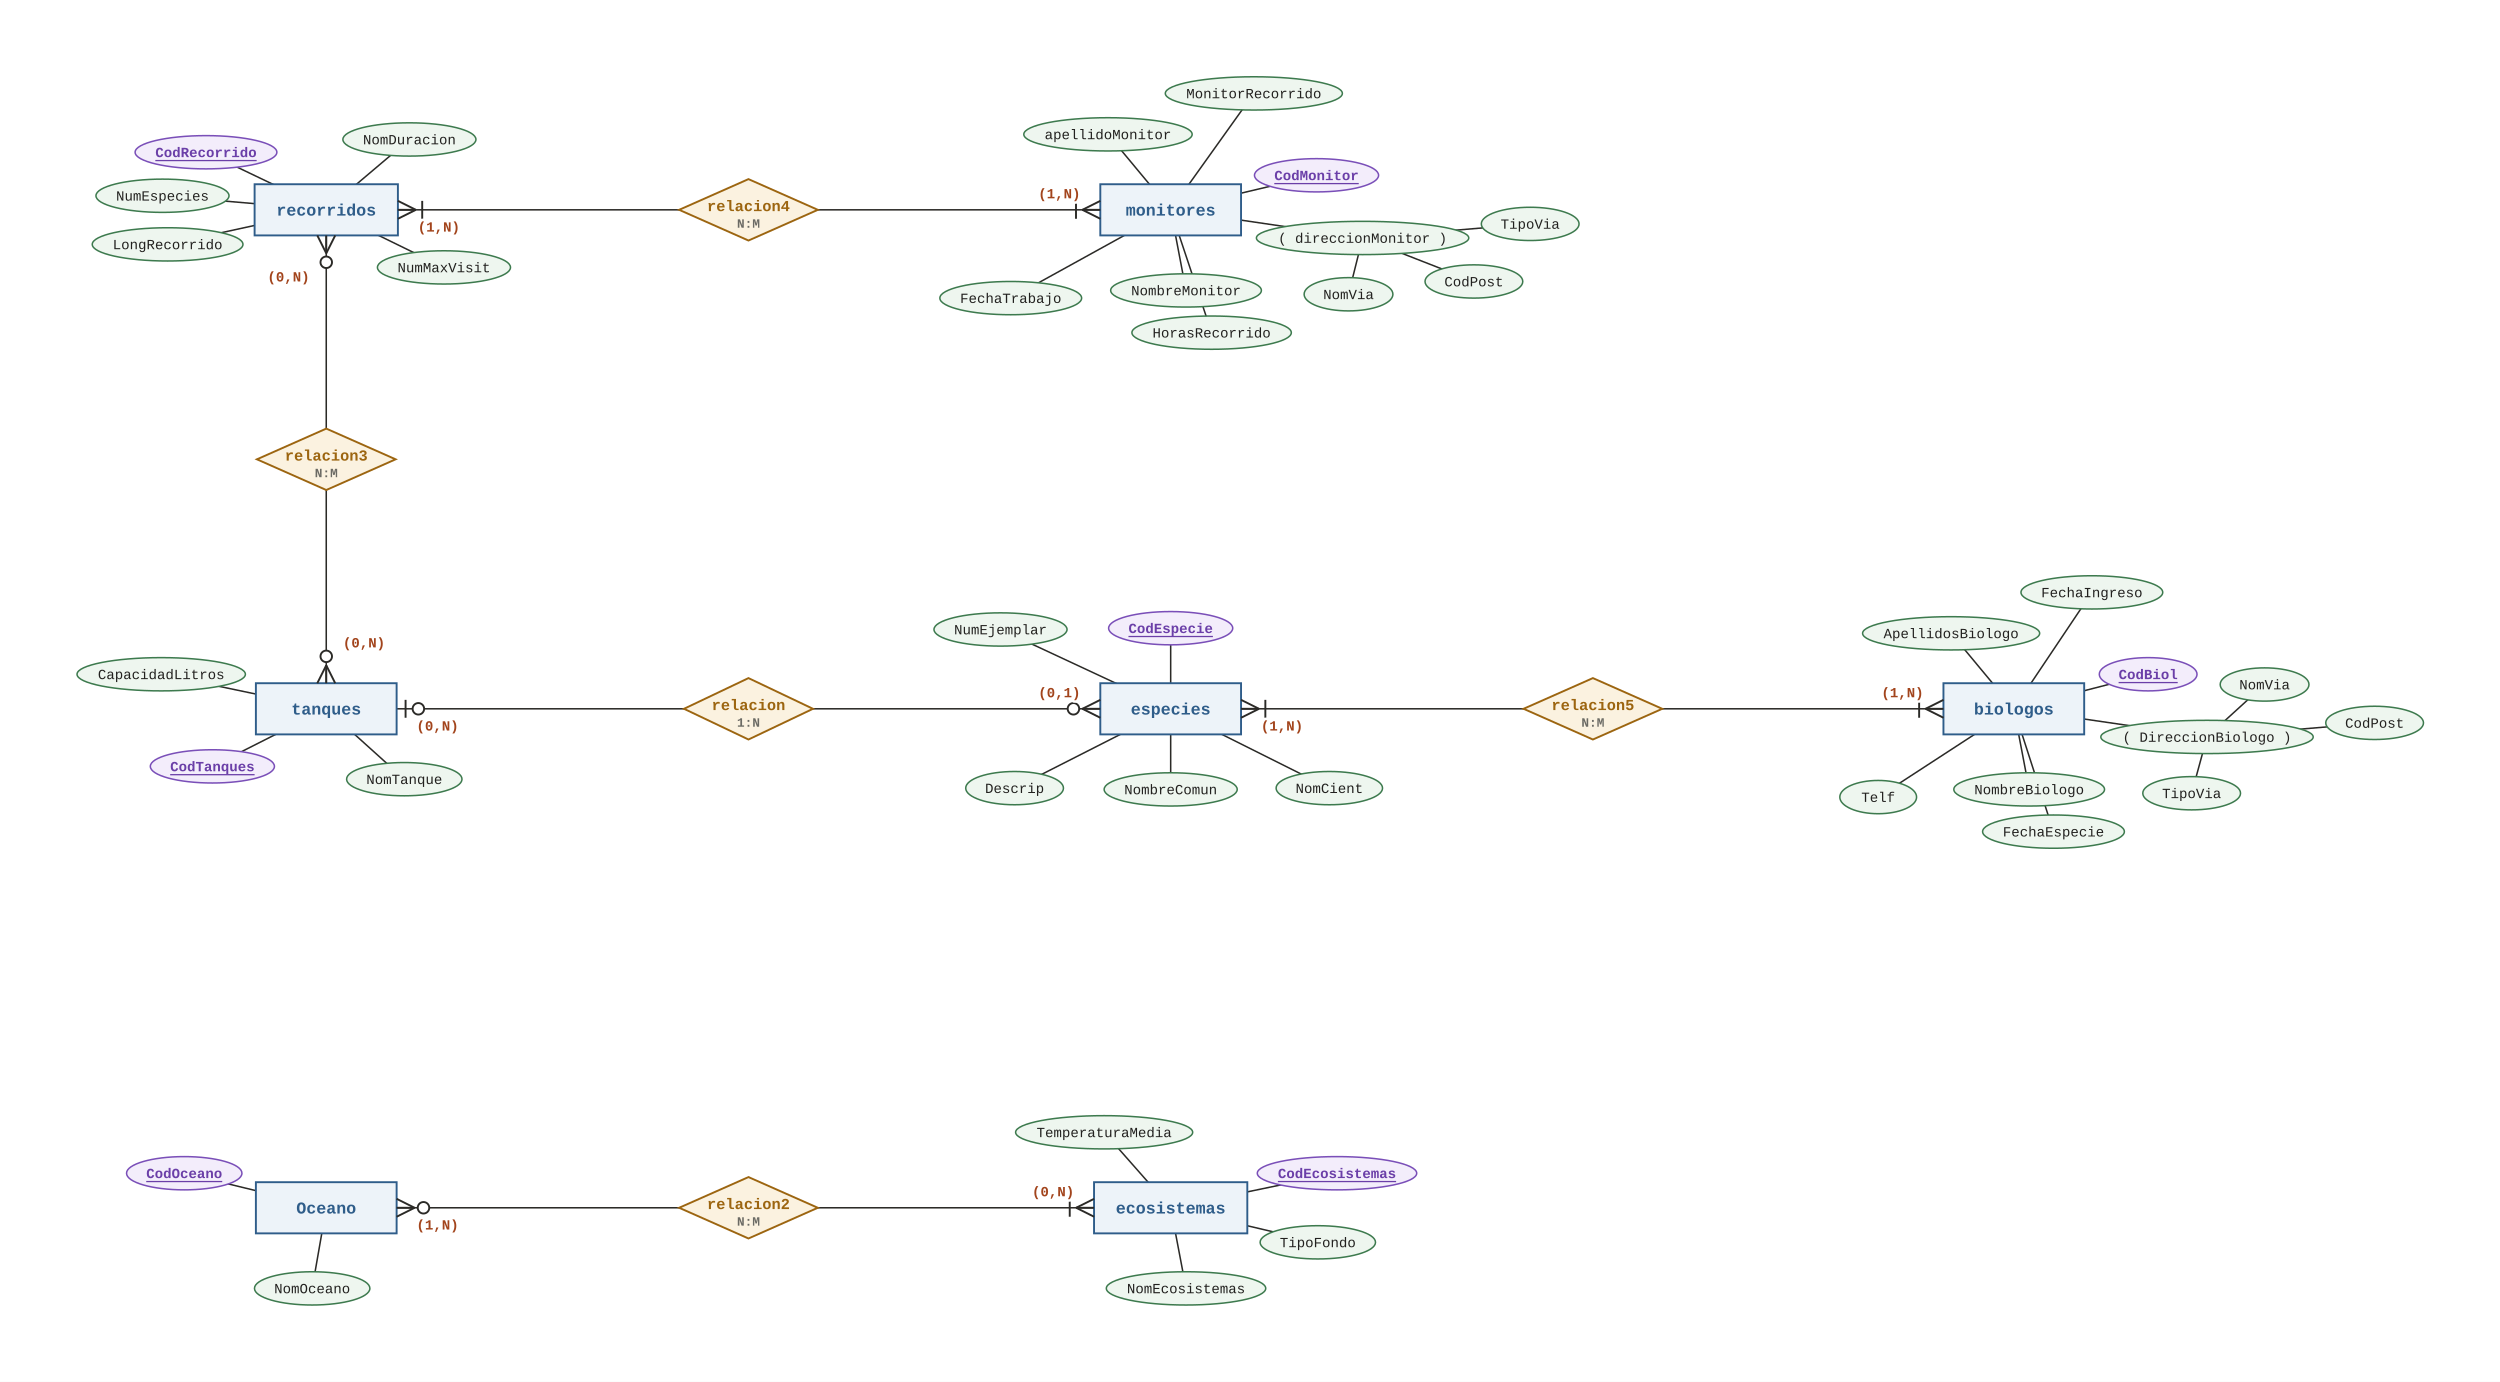
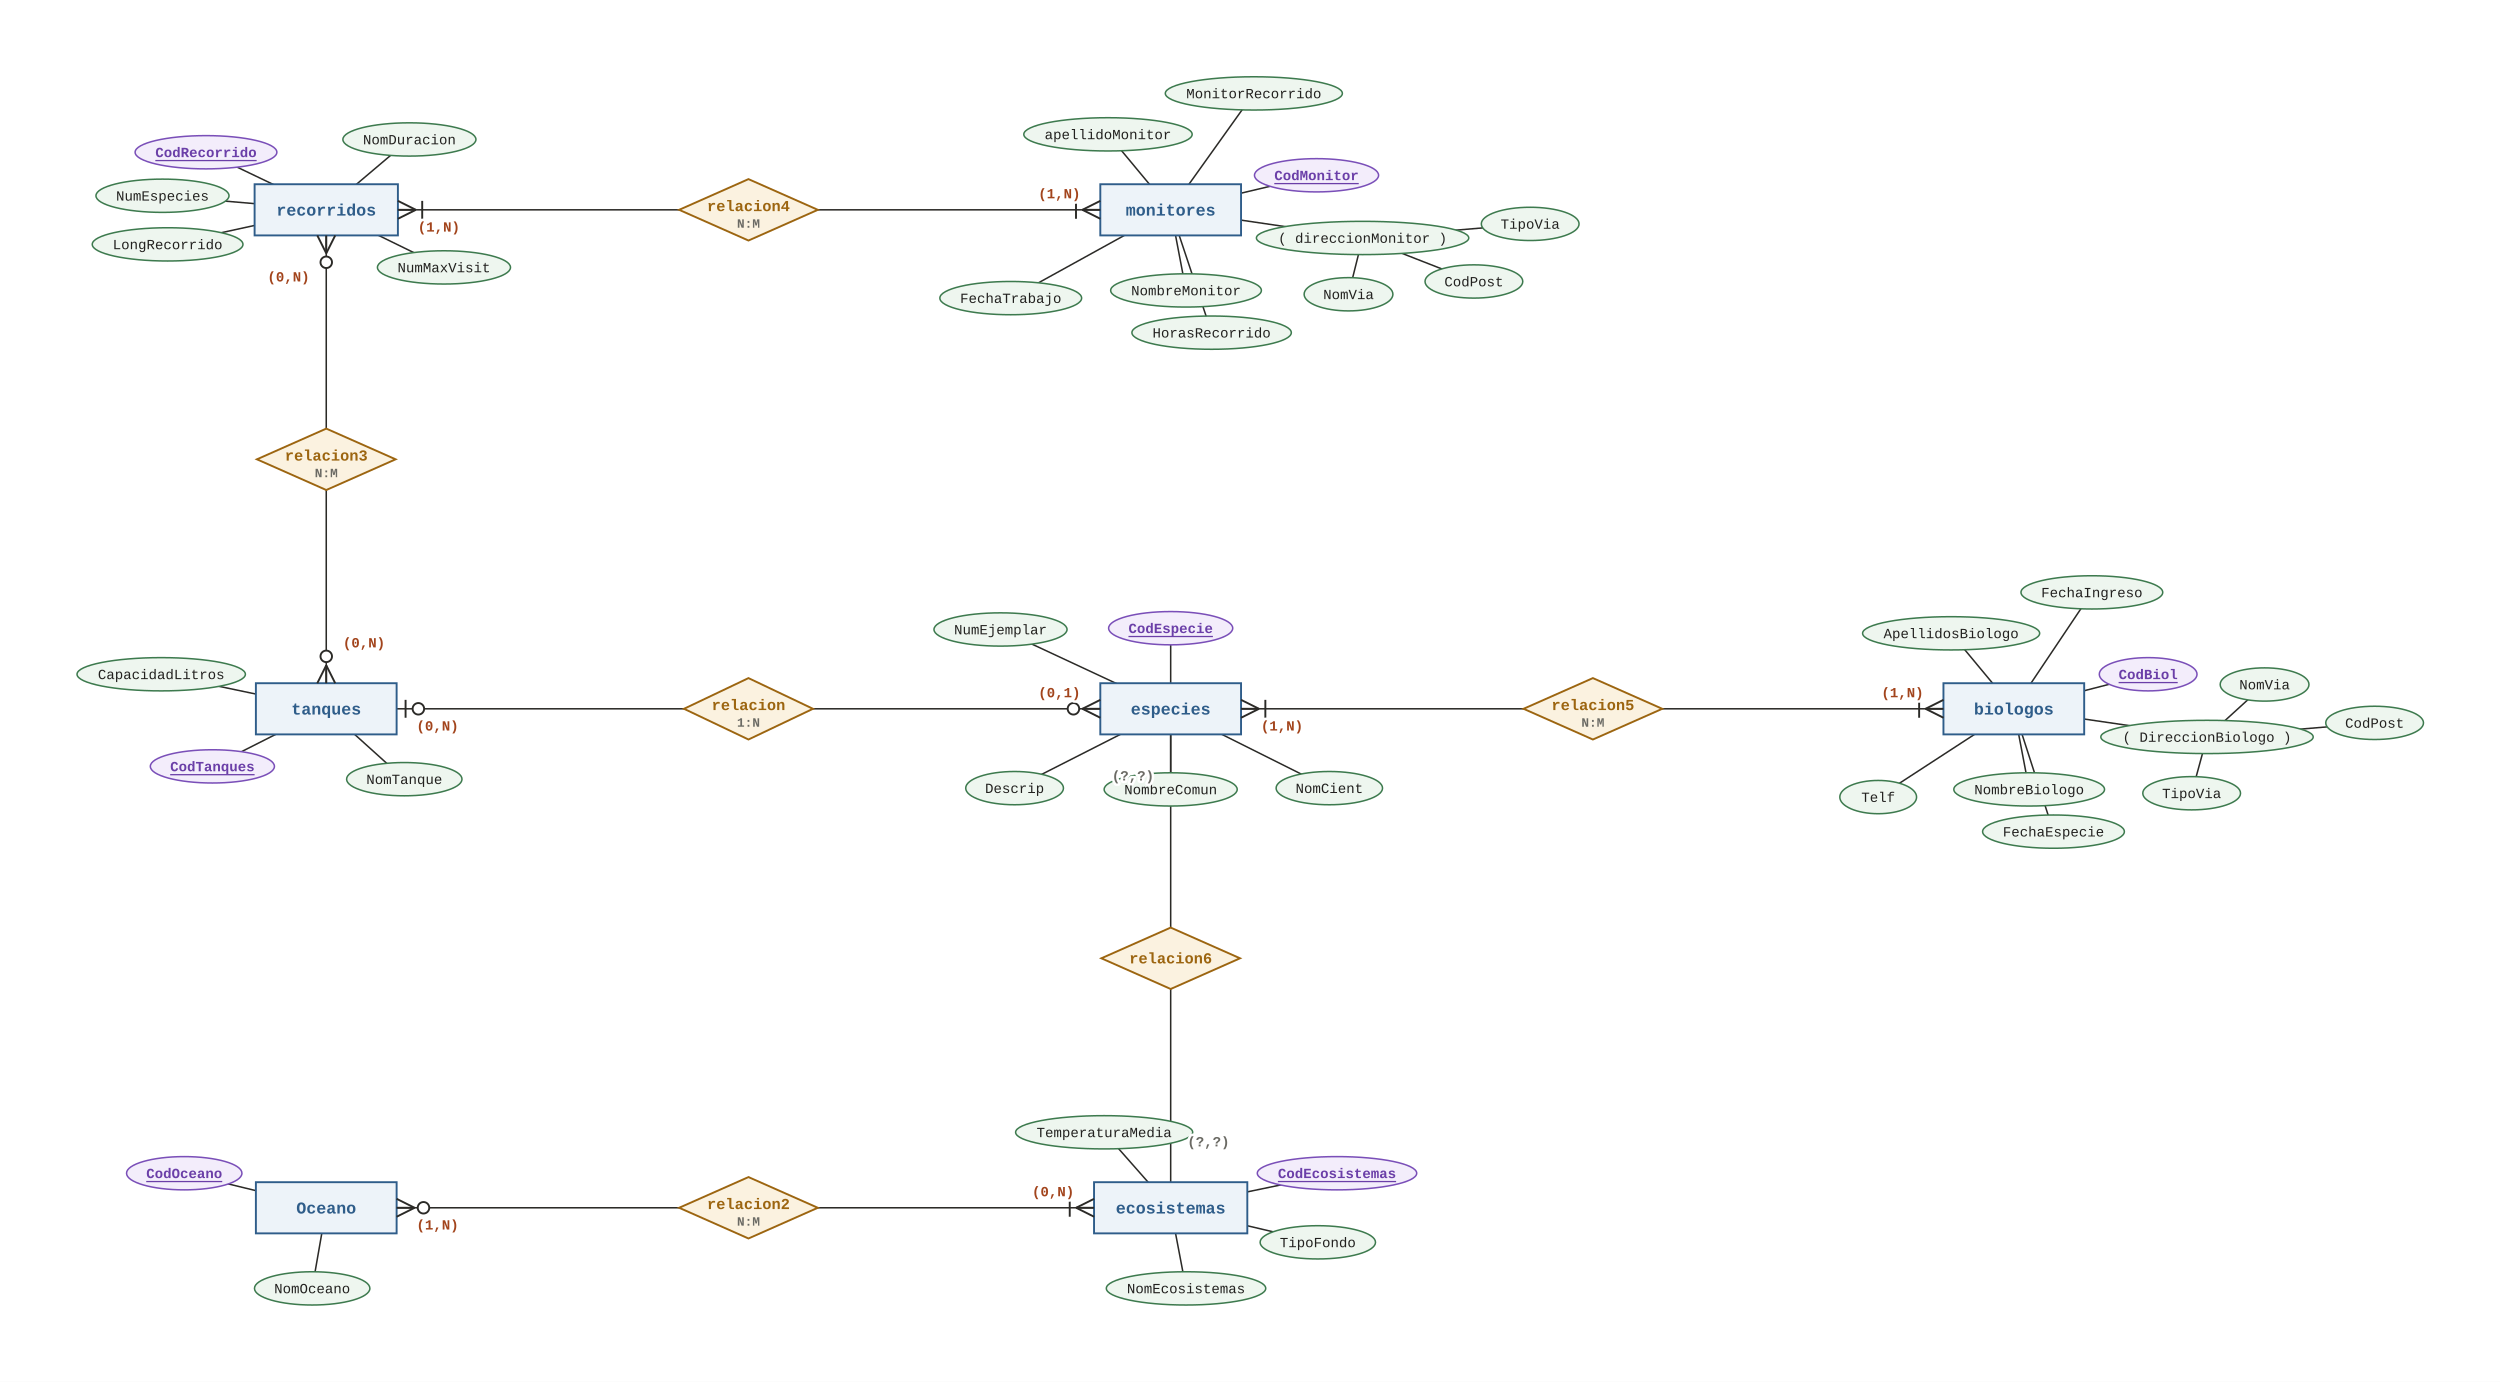
<svg xmlns="http://www.w3.org/2000/svg" viewBox="2023 1460 1954 1080" width="1954" height="1080">
  <style>.ln{stroke:#2B2A27;stroke-width:1.2}.mk{stroke:#2B2A27;stroke-width:1.5;fill:none}.mo{fill:#FFFFFF;stroke:#2B2A27;stroke-width:1.5}
.ent{fill:#EDF3F9;stroke:#2F5D8A;stroke-width:1.5}.dia{fill:#FBF2E0;stroke:#9C6510;stroke-width:1.5}.att{fill:#EEF6EF;stroke:#3D7A4E;stroke-width:1.2}.att.key{fill:#F3EDFB;stroke:#7A4FB8}.att.dr{stroke-dasharray:4 3}
.ent.in,.dia.in{fill:none}.dup{stroke:#C0362C;stroke-width:2.4}
.tx{fill:#22211F;font:11px Consolas,'JetBrains Mono','Courier New',monospace}.txk{fill:#6B3FA8;font-weight:600}.tb{font:600 13px Consolas,'JetBrains Mono','Courier New',monospace;fill:#2F5D8A}.tr{font:600 12px Consolas,'JetBrains Mono','Courier New',monospace;fill:#9C6510}.tt{font:600 10px Consolas,'JetBrains Mono','Courier New',monospace;fill:#6B6A64}
.ul{stroke:#6B3FA8;stroke-width:1}.ul.p{stroke-dasharray:3 2}.card{font:600 11px Consolas,'JetBrains Mono','Courier New',monospace;fill:#A2441C;paint-order:stroke;stroke:#FFFFFF;stroke-width:4px;stroke-linejoin:round}.cardq{fill:#6B6A64}
.tbox{fill:#FFFFFF;stroke:#A9B2C0;stroke-width:1}.thd{fill:#33557F}.thx{font:600 12.5px Consolas,'JetBrains Mono','Courier New',monospace;fill:#FFFFFF}.cx{font:11.5px Consolas,'JetBrains Mono','Courier New',monospace;fill:#22211F}.cpk{fill:#6B3FA8;font-weight:600}.cfk{fill:#A3304A}.cty{fill:#6B6A64;font-weight:400}.uq{font:600 9px Consolas,'JetBrains Mono','Courier New',monospace;fill:#2A7F8F}
.lk{stroke:#6B6A64;stroke-width:1.4;fill:none}.lk.dash{stroke-dasharray:6 4}.lkm{stroke:#6B6A64;stroke-width:1.5;fill:none}.lko{fill:#FFFFFF;stroke:#6B6A64;stroke-width:1.5}
.ipk{fill:#8E5FD0}.ifk{fill:#B4364E}.icol{fill:#2A7F8F}.inul{fill:none;stroke:#2A7F8F;stroke-width:1.3}
.rbox{fill:#FFFFFF;stroke:#22211F;stroke-width:1.1}.rnm{font:600 12.5px Consolas,'JetBrains Mono','Courier New',monospace;fill:#2F5D8A}.rcol{font:12px Consolas,'JetBrains Mono','Courier New',monospace;fill:#22211F}.rpk{font-weight:700;fill:#6B3FA8}.rfk{fill:#A3304A}.rul{stroke:#6B3FA8;stroke-width:1.1}
.rtag{font:600 9.5px Consolas,'JetBrains Mono','Courier New',monospace;fill:#6B6A64}.rarr{fill:none;stroke:#B4364E;stroke-width:1.1}.rhead{fill:#B4364E}
.ent.hd,.dia.hd{fill:none}.ktag{font:700 9px Consolas,'JetBrains Mono','Courier New',monospace;fill:#6B6A64}.rlab{fill:#FFFFFF;stroke:none;opacity:.92}.dia.assoc{stroke-dasharray:5 3}.ln.lid{stroke-width:2.2}.isal{fill:#9C6510}.skt{fill:#2F5D8A}
.thx.dup{fill:#FFC2BD}.cx.dup,.rnm.dup,.rcol.dup{fill:#C0362C;text-decoration:underline}
.note{stroke-width:1.2}.note-fold{stroke-width:1.2}.nc-y{fill:#FFF4C2;stroke:#D2AE36}.nc-b{fill:#DDEBFA;stroke:#7AA3D6}.nc-g{fill:#DFF2E1;stroke:#7DBB87}.nc-p{fill:#FBE1EC;stroke:#D98AAE}.note-fold{filter:brightness(.93)}.note-tx{font:12px 'Segoe UI',Arial,sans-serif;fill:#2B2A27}</style>
  <rect x="2023" y="1460" width="1954" height="1080" fill="#ffffff" />
  <line x1="2938" y1="2014" x2="2938" y2="2077" class="ln" />
  <line x1="2938" y1="2014" x2="3062" y2="2076" class="ln" />
  <line x1="2938" y1="2014" x2="2816" y2="2076" class="ln" />
  <line x1="2938" y1="2014" x2="2805" y2="1952" class="ln" />
  <line x1="2938" y1="2404" x2="2950" y2="2467" class="ln" />
  <line x1="2938" y1="2014" x2="2938" y2="1951" class="ln" />
  <line x1="2938" y1="2404" x2="3068" y2="2377" class="ln" />
  <line x1="2938" y1="2404" x2="2886" y2="2345" class="ln" />
  <line x1="2938" y1="2404" x2="3053" y2="2431" class="ln" />
  <line x1="2278" y1="2014" x2="2339" y2="2069" class="ln" />
  <line x1="2278" y1="2014" x2="2149" y2="1987" class="ln" />
  <line x1="2278" y1="1624" x2="2184" y2="1579" class="ln" />
  <line x1="2278" y1="1624" x2="2343" y2="1569" class="ln" />
  <line x1="2278" y1="1624" x2="2154" y2="1651" class="ln" />
  <line x1="2278" y1="1624" x2="2370" y2="1669" class="ln" />
  <line x1="2278" y1="1624" x2="2150" y2="1613" class="ln" />
  <line x1="2938" y1="1624" x2="2950" y2="1687" class="ln" />
  <line x1="2938" y1="1624" x2="2889" y2="1565" class="ln" />
  <line x1="2938" y1="1624" x2="3088" y2="1646" class="ln" />
  <line x1="2938" y1="1624" x2="2813" y2="1693" class="ln" />
  <line x1="3088" y1="1646" x2="3219" y2="1635" class="ln" />
  <line x1="3088" y1="1646" x2="3077" y2="1690" class="ln" />
  <line x1="3088" y1="1646" x2="3175" y2="1680" class="ln" />
  <line x1="2938" y1="1624" x2="3003" y2="1533" class="ln" />
  <line x1="3597" y1="2014" x2="3609" y2="2077" class="ln" />
  <line x1="3597" y1="2014" x2="3548" y2="1955" class="ln" />
  <line x1="3597" y1="2014" x2="3748" y2="2036" class="ln" />
  <line x1="3597" y1="2014" x2="3491" y2="2083" class="ln" />
  <line x1="3597" y1="2014" x2="3658" y2="1923" class="ln" />
  <line x1="3597" y1="2014" x2="3702" y2="1987" class="ln" />
  <line x1="2938" y1="1624" x2="3052" y2="1597" class="ln" />
  <line x1="3748" y1="2036" x2="3879" y2="2025" class="ln" />
  <line x1="3748" y1="2036" x2="3736" y2="2080" class="ln" />
  <line x1="3748" y1="2036" x2="3793" y2="1995" class="ln" />
  <line x1="2278" y1="2014" x2="2189" y2="2059" class="ln" />
  <line x1="2608" y1="2014" x2="2938" y2="2014" class="ln" />
  <line x1="2608" y1="2014" x2="2278" y2="2014" class="ln" />
  <line x1="2278" y1="2404" x2="2167" y2="2377" class="ln" />
  <line x1="2278" y1="2404" x2="2267" y2="2467" class="ln" />
  <line x1="2608" y1="2404" x2="2278" y2="2404" class="ln" />
  <line x1="2608" y1="2404" x2="2938" y2="2404" class="ln" />
  <line x1="2278" y1="1819" x2="2278" y2="1624" class="ln" />
  <line x1="2278" y1="1819" x2="2278" y2="2014" class="ln" />
  <line x1="2608" y1="1624" x2="2938" y2="1624" class="ln" />
  <line x1="2608" y1="1624" x2="2278" y2="1624" class="ln" />
  <line x1="2938" y1="1624" x2="2970" y2="1720" class="ln" />
  <line x1="3268" y1="2014" x2="2938" y2="2014" class="ln" />
  <line x1="3268" y1="2014" x2="3597" y2="2014" class="ln" />
  <line x1="3597" y1="2014" x2="3628" y2="2110" class="ln" />
+   <line x1="2938" y1="2209" x2="2938" y2="2404" class="ln" />
+   <line x1="2938" y1="2209" x2="2938" y2="2014" class="ln" />
  <g class="node" data-id="nmwmlq3st1nugp1q">
    <rect x="2883" y="1994" width="110" height="40" class="ent" />
    <text x="2938" y="2018.5" text-anchor="middle" class="tb">especies</text>
  </g>
  <g class="node" data-id="nmwmlq9kf1nv612j">
    <ellipse cx="2938" cy="2077" rx="52" ry="13" class="att" />
    <text x="2938" y="2080.8" text-anchor="middle" class="tx">NombreComun</text>
  </g>
  <g class="node" data-id="nmwmlqhdt1nxv91i">
    <ellipse cx="3062" cy="2076" rx="41.6" ry="13" class="att" />
    <text x="3062" y="2079.8" text-anchor="middle" class="tx">NomCient</text>
  </g>
  <g class="node" data-id="nmwmlqosf1nzrpx4">
    <ellipse cx="2816" cy="2076" rx="38.2" ry="13" class="att" />
    <text x="2816" y="2079.8" text-anchor="middle" class="tx">Descrip</text>
  </g>
  <g class="node" data-id="nmwmls3cg1o16fms">
    <ellipse cx="2805" cy="1952" rx="52" ry="13" class="att" />
    <text x="2805" y="1955.8" text-anchor="middle" class="tx">NumEjemplar</text>
  </g>
  <g class="node" data-id="nmwmlsuwk1o544am">
    <rect x="2878.1" y="2384" width="119.8" height="40" class="ent" />
    <text x="2938" y="2408.5" text-anchor="middle" class="tb">ecosistemas</text>
  </g>
  <g class="node" data-id="nmwmlt76j1o6eex8">
    <ellipse cx="2950" cy="2467" rx="62.3" ry="13" class="att" />
    <text x="2950" y="2470.8" text-anchor="middle" class="tx">NomEcosistemas</text>
  </g>
  <g class="node" data-id="nmwmlu9zg1o8m304">
    <ellipse cx="2938" cy="1951" rx="48.5" ry="13" class="att key" />
    <text x="2938" y="1954.8" text-anchor="middle" class="tx txk">CodEspecie</text>
    <line x1="2905" y1="1957.5" x2="2971" y2="1957.5" class="ul" />
  </g>
  <g class="node" data-id="nmwmluhgc1oa9xli">
    <ellipse cx="3068" cy="2377" rx="62.3" ry="13" class="att key" />
    <text x="3068" y="2380.8" text-anchor="middle" class="tx txk">CodEcosistemas</text>
    <line x1="3021.8" y1="2383.5" x2="3114.2" y2="2383.5" class="ul" />
  </g>
  <g class="node" data-id="nmwmlutc41ocqgp9">
    <ellipse cx="2886" cy="2345" rx="69.2" ry="13" class="att" />
    <text x="2886" y="2348.8" text-anchor="middle" class="tx">TemperaturaMedia</text>
  </g>
  <g class="node" data-id="nmwmlv8u81oe6z0t">
    <ellipse cx="3053" cy="2431" rx="45.1" ry="13" class="att" />
    <text x="3053" y="2434.8" text-anchor="middle" class="tx">TipoFondo</text>
  </g>
  <g class="node" data-id="nmwmlyn111oi5120">
    <rect x="2223" y="1994" width="110" height="40" class="ent" />
    <text x="2278" y="2018.5" text-anchor="middle" class="tb">tanques</text>
  </g>
  <g class="node" data-id="nmwmlz73o1ojqecn">
    <ellipse cx="2339" cy="2069" rx="45.1" ry="13" class="att" />
    <text x="2339" y="2072.8" text-anchor="middle" class="tx">NomTanque</text>
  </g>
  <g class="node" data-id="nmwmlzhpm1olqsv8">
    <ellipse cx="2149" cy="1987" rx="65.8" ry="13" class="att" />
    <text x="2149" y="1990.8" text-anchor="middle" class="tx">CapacidadLitros</text>
  </g>
  <g class="node" data-id="nmwmm04rg1on2ew7">
    <rect x="2222" y="1604" width="112" height="40" class="ent" />
    <text x="2278" y="1628.5" text-anchor="middle" class="tb">recorridos</text>
  </g>
  <g class="node" data-id="nmwmm0hhz1oo2zof">
    <ellipse cx="2184" cy="1579" rx="55.4" ry="13" class="att key" />
    <text x="2184" y="1582.8" text-anchor="middle" class="tx txk">CodRecorrido</text>
    <line x1="2144.4" y1="1585.5" x2="2223.6" y2="1585.5" class="ul" />
  </g>
  <g class="node" data-id="nmwmm0rak1oq5dvb">
    <ellipse cx="2343" cy="1569" rx="52" ry="13" class="att" />
    <text x="2343" y="1572.8" text-anchor="middle" class="tx">NomDuracion</text>
  </g>
  <g class="node" data-id="nmwmm1q3u1os6477">
    <ellipse cx="2154" cy="1651" rx="58.9" ry="13" class="att" />
    <text x="2154" y="1654.8" text-anchor="middle" class="tx">LongRecorrido</text>
  </g>
  <g class="node" data-id="nmwmm2jk21ou8le7">
    <ellipse cx="2370" cy="1669" rx="52" ry="13" class="att" />
    <text x="2370" y="1672.8" text-anchor="middle" class="tx">NumMaxVisit</text>
  </g>
  <g class="node" data-id="nmwmm30rn1owrddh">
    <ellipse cx="2150" cy="1613" rx="52" ry="13" class="att" />
    <text x="2150" y="1616.8" text-anchor="middle" class="tx">NumEspecies</text>
  </g>
  <g class="node" data-id="nmwmm43j01oyr75p">
    <rect x="2883" y="1604" width="110" height="40" class="ent" />
    <text x="2938" y="1628.5" text-anchor="middle" class="tb">monitores</text>
  </g>
  <g class="node" data-id="nmwmm4cck1ozzlka">
    <ellipse cx="2950" cy="1687" rx="58.9" ry="13" class="att" />
    <text x="2950" y="1690.8" text-anchor="middle" class="tx">NombreMonitor</text>
  </g>
  <g class="node" data-id="nmwmm4saa1p1wcw0">
    <ellipse cx="2889" cy="1565" rx="65.8" ry="13" class="att" />
    <text x="2889" y="1568.8" text-anchor="middle" class="tx">apellidoMonitor</text>
  </g>
  <g class="node" data-id="nmwmm4ufe1p3042t">
    <ellipse cx="3088" cy="1646" rx="83" ry="13" class="att" />
    <text x="3088" y="1649.8" text-anchor="middle" class="tx">( direccionMonitor )</text>
  </g>
  <g class="node" data-id="nmwmm55un1p5k8r1">
    <ellipse cx="2813" cy="1693" rx="55.4" ry="13" class="att" />
    <text x="2813" y="1696.8" text-anchor="middle" class="tx">FechaTrabajo</text>
  </g>
  <g class="node" data-id="nmwmm5zat1p78uws">
    <ellipse cx="3219" cy="1635" rx="38.2" ry="13" class="att" />
    <text x="3219" y="1638.8" text-anchor="middle" class="tx">TipoVia</text>
  </g>
  <g class="node" data-id="nmwmm63gt1p9plnq">
    <ellipse cx="3077" cy="1690" rx="34.7" ry="13" class="att" />
    <text x="3077" y="1693.8" text-anchor="middle" class="tx">NomVia</text>
  </g>
  <g class="node" data-id="nmwmm668f1pbqrzq">
    <ellipse cx="3175" cy="1680" rx="38.2" ry="13" class="att" />
    <text x="3175" y="1683.8" text-anchor="middle" class="tx">CodPost</text>
  </g>
  <g class="node" data-id="nmwmm7n781pf4ok1">
    <ellipse cx="3003" cy="1533" rx="69.2" ry="13" class="att" />
    <text x="3003" y="1536.8" text-anchor="middle" class="tx">MonitorRecorrido</text>
  </g>
  <g class="node" data-id="nmwmm81181pholdc">
    <rect x="3542" y="1994" width="110" height="40" class="ent" />
    <text x="3597" y="2018.5" text-anchor="middle" class="tb">biologos</text>
  </g>
  <g class="node" data-id="nmwmm88qc1pio2yb">
    <ellipse cx="3609" cy="2077" rx="58.9" ry="13" class="att" />
    <text x="3609" y="2080.8" text-anchor="middle" class="tx">NombreBiologo</text>
  </g>
  <g class="node" data-id="nmwmm8v6o1pkcwz3">
    <ellipse cx="3548" cy="1955" rx="69.2" ry="13" class="att" />
    <text x="3548" y="1958.8" text-anchor="middle" class="tx">ApellidosBiologo</text>
  </g>
  <g class="node" data-id="nmwmmatmr1pmsmsg">
    <ellipse cx="3748" cy="2036" rx="83" ry="13" class="att" />
    <text x="3748" y="2039.8" text-anchor="middle" class="tx">( DireccionBiologo )</text>
  </g>
  <g class="node" data-id="nmwmmcl0l1porlhl">
    <ellipse cx="3491" cy="2083" rx="30" ry="13" class="att" />
    <text x="3491" y="2086.8" text-anchor="middle" class="tx">Telf</text>
  </g>
  <g class="node" data-id="nmwmmcs231pqok2a">
    <ellipse cx="3658" cy="1923" rx="55.4" ry="13" class="att" />
    <text x="3658" y="1926.8" text-anchor="middle" class="tx">FechaIngreso</text>
  </g>
  <g class="node" data-id="nmwmmd6381pssyfu">
    <ellipse cx="3702" cy="1987" rx="38.2" ry="13" class="att key" />
    <text x="3702" y="1990.8" text-anchor="middle" class="tx txk">CodBiol</text>
    <line x1="3678.9" y1="1993.5" x2="3725.1" y2="1993.5" class="ul" />
  </g>
  <g class="node" data-id="nmwmmdeic1puypxf">
    <ellipse cx="3052" cy="1597" rx="48.5" ry="13" class="att key" />
    <text x="3052" y="1600.8" text-anchor="middle" class="tx txk">CodMonitor</text>
    <line x1="3019" y1="1603.5" x2="3085" y2="1603.5" class="ul" />
  </g>
  <g class="node" data-id="nmwmme4u41pwlxij">
    <ellipse cx="3879" cy="2025" rx="38.2" ry="13" class="att" />
    <text x="3879" y="2028.8" text-anchor="middle" class="tx">CodPost</text>
  </g>
  <g class="node" data-id="nmwmmf36c1pyyq8l">
    <ellipse cx="3736" cy="2080" rx="38.2" ry="13" class="att" />
    <text x="3736" y="2083.8" text-anchor="middle" class="tx">TipoVia</text>
  </g>
  <g class="node" data-id="nmwmmfeh71q05hvk">
    <ellipse cx="3793" cy="1995" rx="34.7" ry="13" class="att" />
    <text x="3793" y="1998.8" text-anchor="middle" class="tx">NomVia</text>
  </g>
  <g class="node" data-id="nmwmmgbbo1q2vvmu">
    <ellipse cx="2189" cy="2059" rx="48.5" ry="13" class="att key" />
    <text x="2189" y="2062.8" text-anchor="middle" class="tx txk">CodTanques</text>
    <line x1="2156" y1="2065.5" x2="2222" y2="2065.5" class="ul" />
  </g>
  <g class="node" data-id="nmwmminrg1q44jqm">
    <polygon points="2608,1990 2658.4,2014 2608,2038 2557.6,2014" class="dia" />
    <text x="2608" y="2015" text-anchor="middle" class="tr">relacion</text>
    <text x="2608" y="2028" text-anchor="middle" class="tt">1:N</text>
  </g>
  <g class="node" data-id="nmwmmlkwk1q7lmry">
    <rect x="2223" y="2384" width="110" height="40" class="ent" />
    <text x="2278" y="2408.5" text-anchor="middle" class="tb">Oceano</text>
  </g>
  <g class="node" data-id="nmwmmm03o1q8o4i6">
    <ellipse cx="2167" cy="2377" rx="45.1" ry="13" class="att key" />
    <text x="2167" y="2380.8" text-anchor="middle" class="tx txk">CodOceano</text>
    <line x1="2137.3" y1="2383.5" x2="2196.7" y2="2383.5" class="ul" />
  </g>
  <g class="node" data-id="nmwmmm4691qa7ywm">
    <ellipse cx="2267" cy="2467" rx="45.1" ry="13" class="att" />
    <text x="2267" y="2470.8" text-anchor="middle" class="tx">NomOceano</text>
  </g>
  <g class="node" data-id="nmwmmmo701qcfmvz">
    <polygon points="2608,2380 2662.2,2404 2608,2428 2553.8,2404" class="dia" />
    <text x="2608" y="2405" text-anchor="middle" class="tr">relacion2</text>
    <text x="2608" y="2418" text-anchor="middle" class="tt">N:M</text>
  </g>
  <g class="node" data-id="nmwmmoo6b1qfdfnk">
    <polygon points="2278,1795 2332.2,1819 2278,1843 2223.8,1819" class="dia" />
    <text x="2278" y="1820" text-anchor="middle" class="tr">relacion3</text>
    <text x="2278" y="1833" text-anchor="middle" class="tt">N:M</text>
  </g>
  <g class="node" data-id="nmwmmqplg1qj8svq">
    <polygon points="2608,1600 2662.2,1624 2608,1648 2553.8,1624" class="dia" />
    <text x="2608" y="1625" text-anchor="middle" class="tr">relacion4</text>
    <text x="2608" y="1638" text-anchor="middle" class="tt">N:M</text>
  </g>
  <g class="node" data-id="nmwmmup371qqpa2k">
    <ellipse cx="2970" cy="1720" rx="62.3" ry="13" class="att" />
    <text x="2970" y="1723.8" text-anchor="middle" class="tx">HorasRecorrido</text>
  </g>
  <g class="node" data-id="nmwmmvlzg1qscxcj">
    <polygon points="3268,1990 3322.2,2014 3268,2038 3213.8,2014" class="dia" />
    <text x="3268" y="2015" text-anchor="middle" class="tr">relacion5</text>
    <text x="3268" y="2028" text-anchor="middle" class="tt">N:M</text>
  </g>
  <g class="node" data-id="nmwmmwbv81qvvnjq">
    <ellipse cx="3628" cy="2110" rx="55.4" ry="13" class="att" />
    <text x="3628" y="2113.8" text-anchor="middle" class="tx">FechaEspecie</text>
+   </g>
+   <g class="node" data-id="nmwmn0x4b1qxklrm">
+     <polygon points="2938,2185 2992.2,2209 2938,2233 2883.8,2209" class="dia" />
+     <text x="2938" y="2213" text-anchor="middle" class="tr">relacion6</text>
  </g>
  <line x1="2869" y1="2014" x2="2883" y2="2007" class="mk" />
  <line x1="2869" y1="2014" x2="2883" y2="2014" class="mk" />
  <line x1="2869" y1="2014" x2="2883" y2="2021" class="mk" />
  <circle cx="2862" cy="2014" r="4.5" class="mo" />
  <line x1="2340" y1="2021" x2="2340" y2="2007" class="mk" />
  <circle cx="2350" cy="2014" r="4.5" class="mo" />
  <line x1="2347" y1="2404" x2="2333" y2="2411" class="mk" />
  <line x1="2347" y1="2404" x2="2333" y2="2404" class="mk" />
  <line x1="2347" y1="2404" x2="2333" y2="2397" class="mk" />
  <circle cx="2354" cy="2404" r="4.5" class="mo" />
  <line x1="2864.1" y1="2404" x2="2878.1" y2="2397" class="mk" />
  <line x1="2864.1" y1="2404" x2="2878.1" y2="2404" class="mk" />
  <line x1="2864.1" y1="2404" x2="2878.1" y2="2411" class="mk" />
  <line x1="2859.1" y1="2397" x2="2859.1" y2="2411" class="mk" />
  <line x1="2278" y1="1658" x2="2271" y2="1644" class="mk" />
  <line x1="2278" y1="1658" x2="2278" y2="1644" class="mk" />
  <line x1="2278" y1="1658" x2="2285" y2="1644" class="mk" />
  <circle cx="2278" cy="1665" r="4.5" class="mo" />
  <line x1="2278" y1="1980" x2="2285" y2="1994" class="mk" />
  <line x1="2278" y1="1980" x2="2278" y2="1994" class="mk" />
  <line x1="2278" y1="1980" x2="2271" y2="1994" class="mk" />
  <circle cx="2278" cy="1973" r="4.5" class="mo" />
  <line x1="2869" y1="1624" x2="2883" y2="1617" class="mk" />
  <line x1="2869" y1="1624" x2="2883" y2="1624" class="mk" />
  <line x1="2869" y1="1624" x2="2883" y2="1631" class="mk" />
  <line x1="2864" y1="1617" x2="2864" y2="1631" class="mk" />
  <line x1="2348" y1="1624" x2="2334" y2="1631" class="mk" />
  <line x1="2348" y1="1624" x2="2334" y2="1624" class="mk" />
  <line x1="2348" y1="1624" x2="2334" y2="1617" class="mk" />
  <line x1="2353" y1="1631" x2="2353" y2="1617" class="mk" />
  <line x1="3007" y1="2014" x2="2993" y2="2021" class="mk" />
  <line x1="3007" y1="2014" x2="2993" y2="2014" class="mk" />
  <line x1="3007" y1="2014" x2="2993" y2="2007" class="mk" />
  <line x1="3012" y1="2021" x2="3012" y2="2007" class="mk" />
  <line x1="3528" y1="2014" x2="3542" y2="2007" class="mk" />
  <line x1="3528" y1="2014" x2="3542" y2="2014" class="mk" />
  <line x1="3528" y1="2014" x2="3542" y2="2021" class="mk" />
  <line x1="3523" y1="2007" x2="3523" y2="2021" class="mk" />
  <text x="2851" y="2005" text-anchor="middle" class="card">(0,1)</text>
  <text x="2365" y="2031" text-anchor="middle" class="card">(0,N)</text>
  <text x="2365" y="2421" text-anchor="middle" class="card">(1,N)</text>
  <text x="2846.1" y="2395" text-anchor="middle" class="card">(0,N)</text>
  <text x="2265" y="1680" text-anchor="end" class="card">(0,N)</text>
  <text x="2291" y="1966" text-anchor="start" class="card">(0,N)</text>
  <text x="2851" y="1615" text-anchor="middle" class="card">(1,N)</text>
  <text x="2366" y="1641" text-anchor="middle" class="card">(1,N)</text>
  <text x="3025" y="2031" text-anchor="middle" class="card">(1,N)</text>
  <text x="3510" y="2005" text-anchor="middle" class="card">(1,N)</text>
+   <text x="2951" y="2356" text-anchor="start" class="card cardq">(?,?)</text>
+   <text x="2925" y="2070" text-anchor="end" class="card cardq">(?,?)</text>
</svg>
